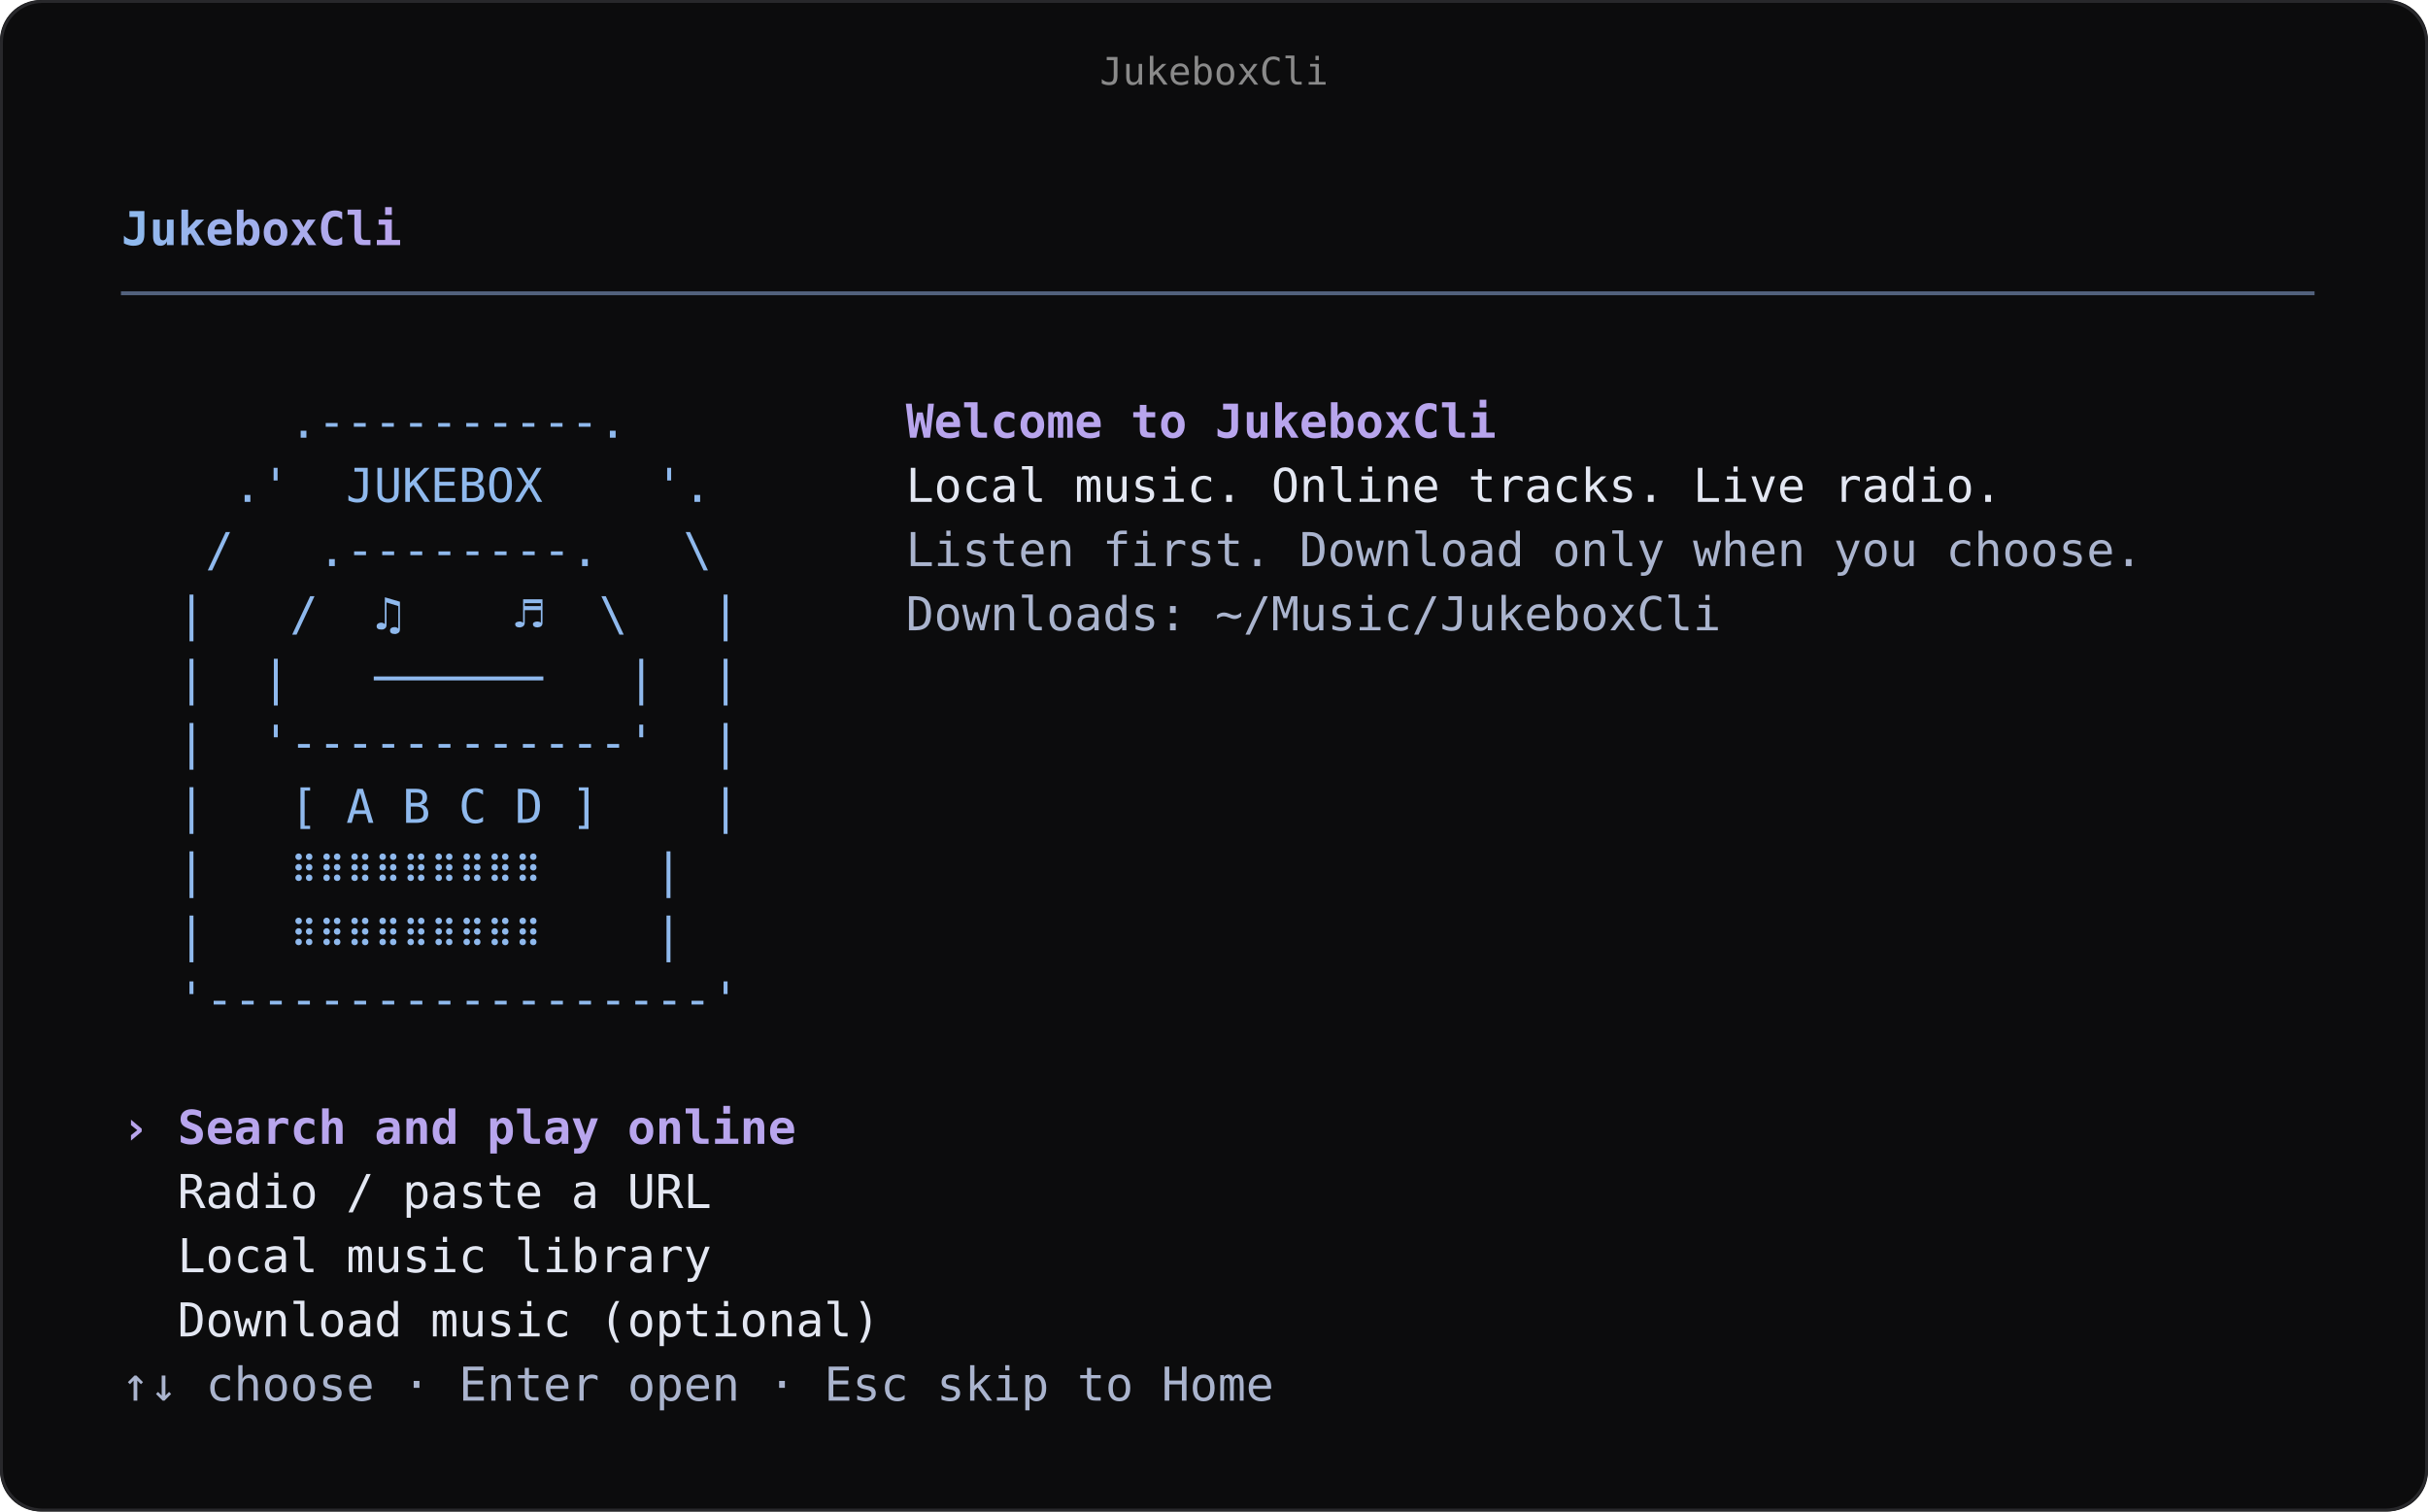
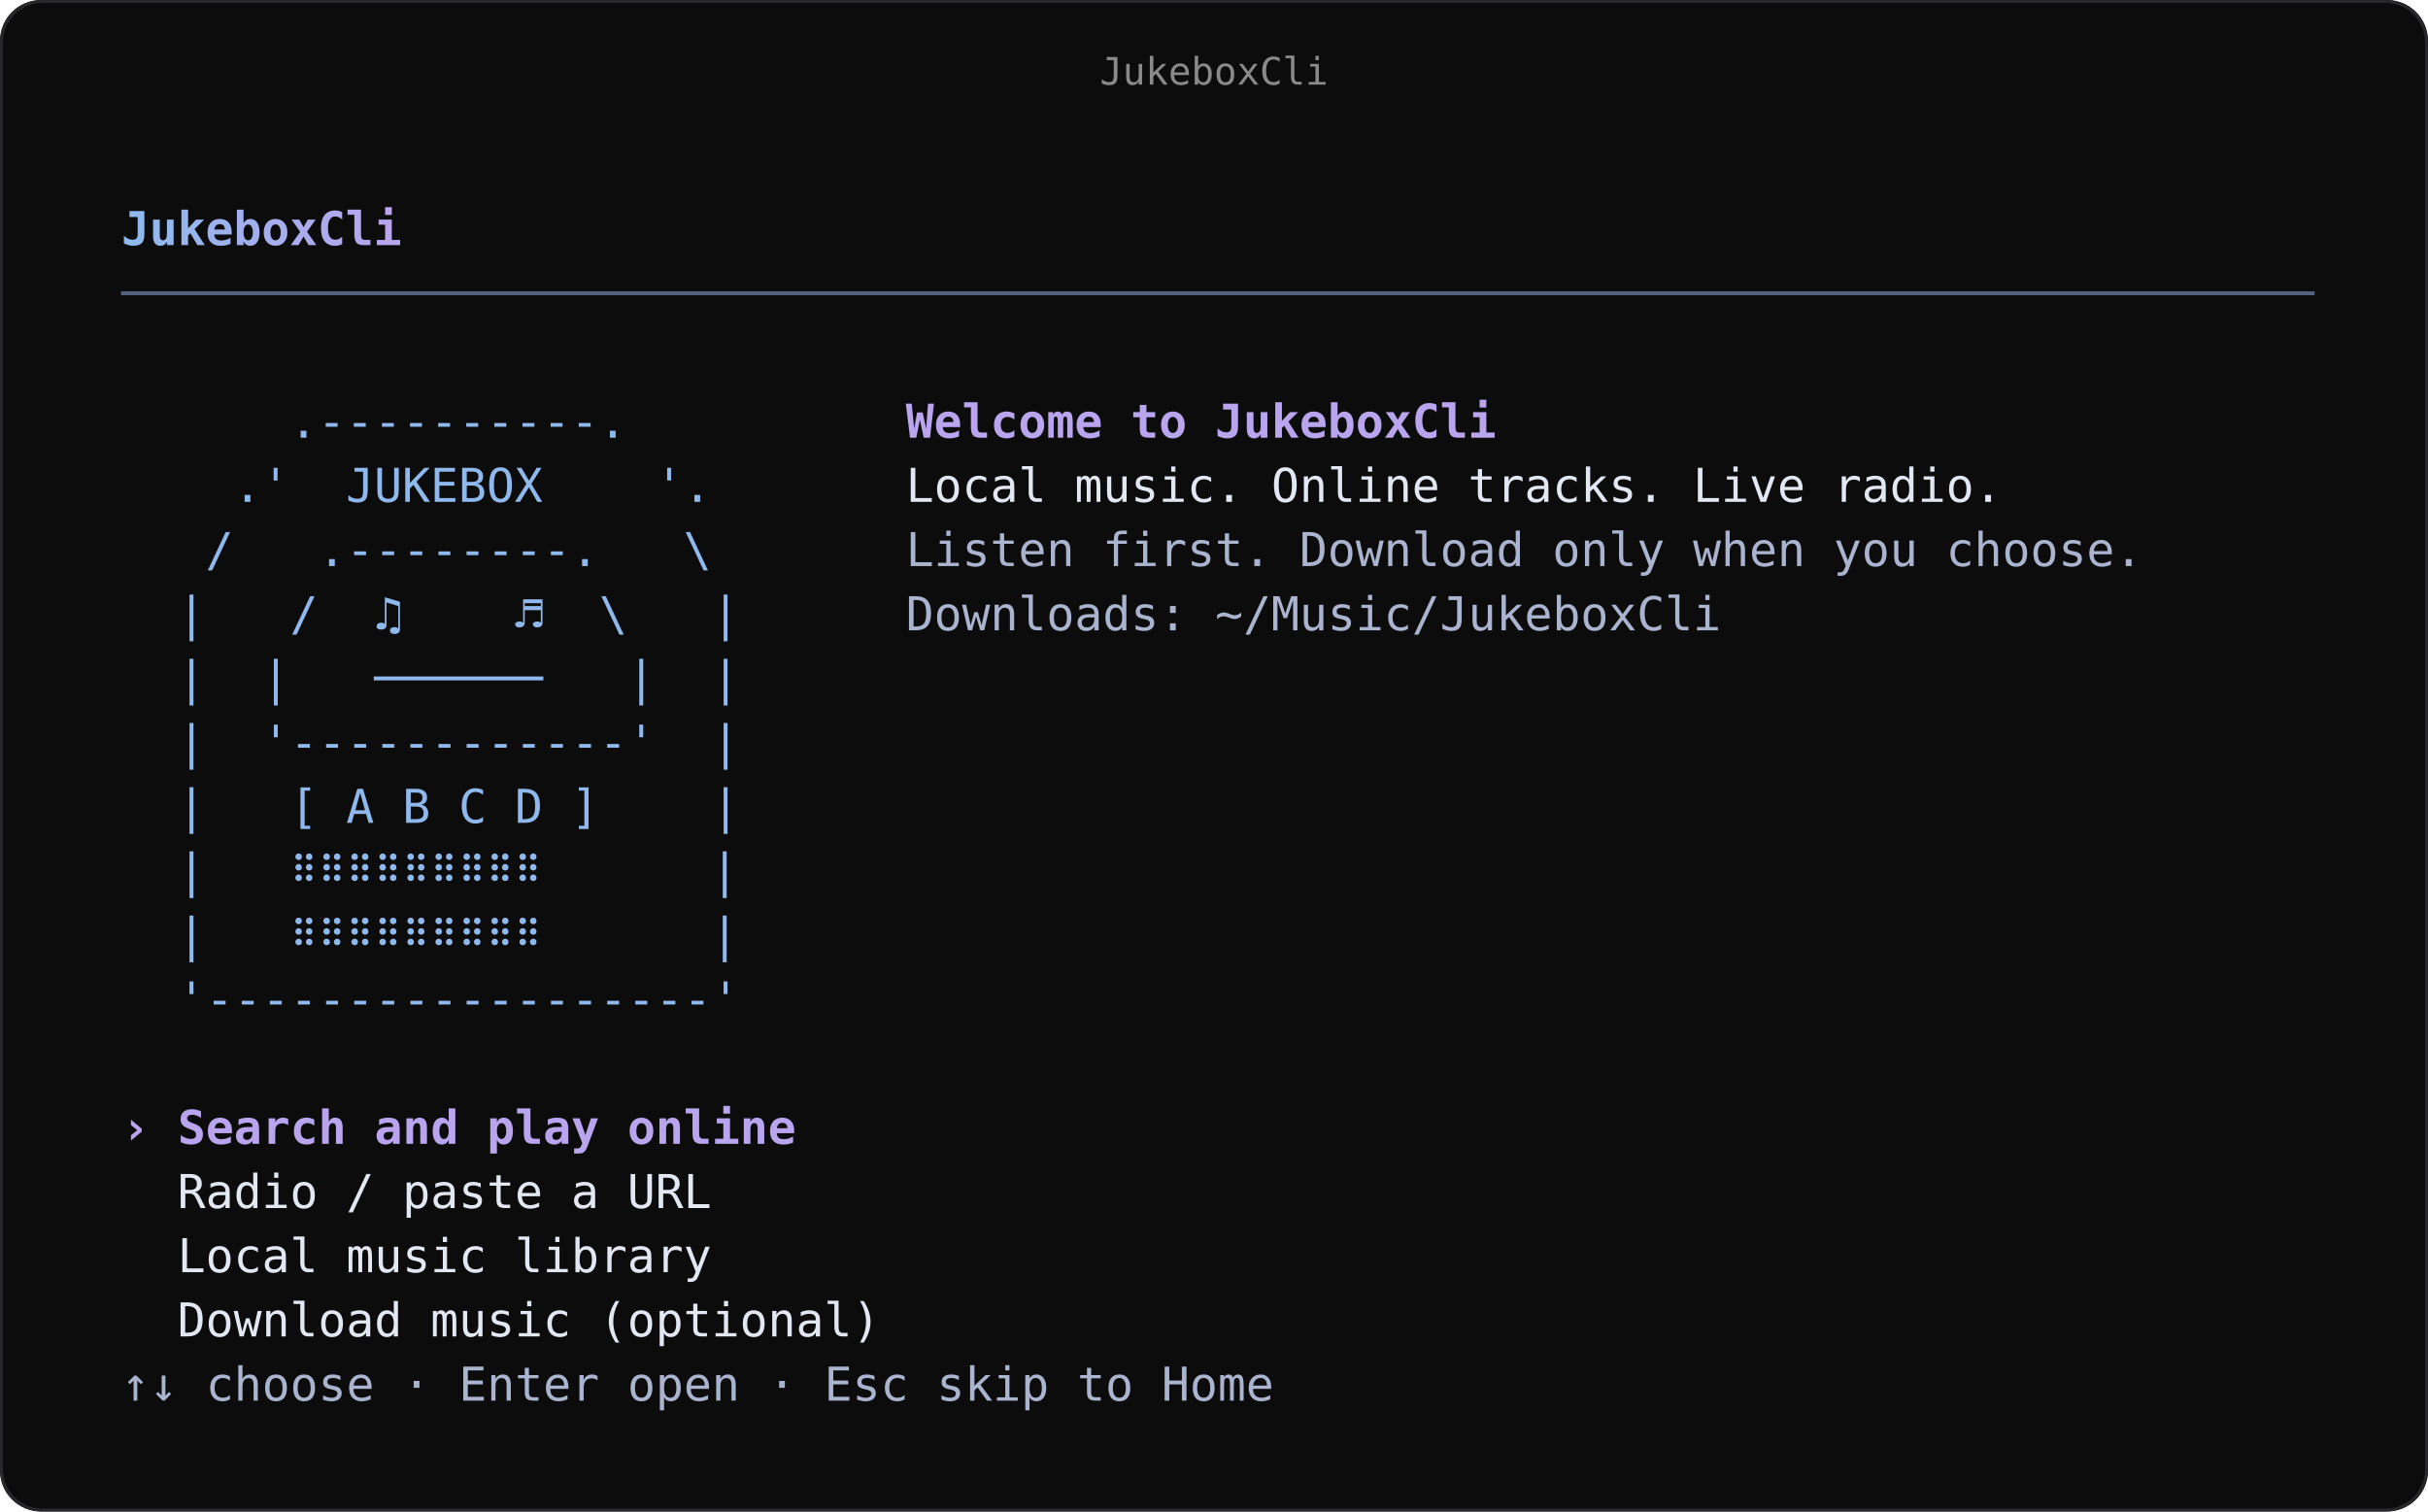
<svg xmlns="http://www.w3.org/2000/svg" width="832" height="518" viewBox="0 0 832 518" style="max-width: 832px; width: 100%; height: auto;" role="img">
  <rect width="100%" height="100%" rx="14" fill="#0c0c0d" />
  <rect x="0.5" y="0.5" width="831" height="517" rx="14" fill="none" stroke="#28282b" stroke-width="1" />
  <text x="416" y="29" text-anchor="middle" font-family="ui-monospace, &quot;Cascadia Mono&quot;, &quot;SF Mono&quot;, Menlo, Consolas, &quot;DejaVu Sans Mono&quot;, monospace" font-size="13" fill="#8a8a8a">JukeboxCli</text>
  <g font-family="ui-monospace, &quot;Cascadia Mono&quot;, &quot;SF Mono&quot;, Menlo, Consolas, &quot;DejaVu Sans Mono&quot;, monospace" font-size="16" fill="#d8d0c6">
    <text x="41.6" y="84" textLength="9.6" lengthAdjust="spacingAndGlyphs" xml:space="preserve" fill="#8fb9ed" font-weight="600">J</text>
    <text x="51.2" y="84" textLength="9.6" lengthAdjust="spacingAndGlyphs" xml:space="preserve" fill="#94b7ed" font-weight="600">u</text>
    <text x="60.8" y="84" textLength="9.6" lengthAdjust="spacingAndGlyphs" xml:space="preserve" fill="#98b5ed" font-weight="600">k</text>
    <text x="70.4" y="84" textLength="9.6" lengthAdjust="spacingAndGlyphs" xml:space="preserve" fill="#9db2ed" font-weight="600">e</text>
    <text x="80" y="84" textLength="9.6" lengthAdjust="spacingAndGlyphs" xml:space="preserve" fill="#a1b0ed" font-weight="600">b</text>
    <text x="89.6" y="84" textLength="9.6" lengthAdjust="spacingAndGlyphs" xml:space="preserve" fill="#a6aeed" font-weight="600">o</text>
    <text x="99.2" y="84" textLength="9.6" lengthAdjust="spacingAndGlyphs" xml:space="preserve" fill="#aaaced" font-weight="600">x</text>
    <text x="108.8" y="84" textLength="9.6" lengthAdjust="spacingAndGlyphs" xml:space="preserve" fill="#afa9ed" font-weight="600">C</text>
    <text x="118.4" y="84" textLength="9.6" lengthAdjust="spacingAndGlyphs" xml:space="preserve" fill="#b3a7ed" font-weight="600">l</text>
    <text x="128" y="84" textLength="9.6" lengthAdjust="spacingAndGlyphs" xml:space="preserve" fill="#b8a5ed" font-weight="600">i</text>
    <text x="41.6" y="106" textLength="748.8" lengthAdjust="spacingAndGlyphs" xml:space="preserve" fill="#52617c">──────────────────────────────────────────────────────────────────────────────</text>
    <text x="99.2" y="150" textLength="115.2" lengthAdjust="spacingAndGlyphs" xml:space="preserve" fill="#8fb9ed">.----------.</text>
    <text x="310.4" y="150" textLength="201.6" lengthAdjust="spacingAndGlyphs" xml:space="preserve" fill="#b8a5ed" font-weight="600">Welcome to JukeboxCli</text>
    <text x="80" y="172" textLength="163.2" lengthAdjust="spacingAndGlyphs" xml:space="preserve" fill="#8fb9ed">.'  JUKEBOX    '.</text>
    <text x="310.4" y="172" textLength="374.4" lengthAdjust="spacingAndGlyphs" xml:space="preserve" fill="#e3e7f2">Local music. Online tracks. Live radio.</text>
    <text x="70.4" y="194" textLength="172.8" lengthAdjust="spacingAndGlyphs" xml:space="preserve" fill="#8fb9ed">/   .--------.   \</text>
    <text x="310.4" y="194" textLength="422.4" lengthAdjust="spacingAndGlyphs" xml:space="preserve" fill="#aab4ce">Listen first. Download only when you choose.</text>
    <text x="60.8" y="216" textLength="192" lengthAdjust="spacingAndGlyphs" xml:space="preserve" fill="#8fb9ed">|   /  ♫    ♬  \   |</text>
    <text x="310.4" y="216" textLength="278.4" lengthAdjust="spacingAndGlyphs" xml:space="preserve" fill="#aab4ce">Downloads: ~/Music/JukeboxCli</text>
    <text x="60.8" y="238" textLength="192" lengthAdjust="spacingAndGlyphs" xml:space="preserve" fill="#8fb9ed">|  |   ──────   |  |</text>
    <text x="60.8" y="260" textLength="192" lengthAdjust="spacingAndGlyphs" xml:space="preserve" fill="#8fb9ed">|  '------------'  |</text>
    <text x="60.8" y="282" textLength="192" lengthAdjust="spacingAndGlyphs" xml:space="preserve" fill="#8fb9ed">|   [ A B C D ]    |</text>
-     <text x="60.8" y="304" textLength="172.8" lengthAdjust="spacingAndGlyphs" xml:space="preserve" fill="#8fb9ed">|   ⠿⠿⠿⠿⠿⠿⠿⠿⠿    |</text>
-     <text x="60.8" y="326" textLength="172.8" lengthAdjust="spacingAndGlyphs" xml:space="preserve" fill="#8fb9ed">|   ⠿⠿⠿⠿⠿⠿⠿⠿⠿    |</text>
+     <text x="60.8" y="304" textLength="192" lengthAdjust="spacingAndGlyphs" xml:space="preserve" fill="#8fb9ed">|   ⠿⠿⠿⠿⠿⠿⠿⠿⠿      |</text>
+     <text x="60.8" y="326" textLength="192" lengthAdjust="spacingAndGlyphs" xml:space="preserve" fill="#8fb9ed">|   ⠿⠿⠿⠿⠿⠿⠿⠿⠿      |</text>
    <text x="60.8" y="348" textLength="192" lengthAdjust="spacingAndGlyphs" xml:space="preserve" fill="#8fb9ed">'------------------'</text>
    <text x="41.6" y="392" textLength="230.4" lengthAdjust="spacingAndGlyphs" xml:space="preserve" fill="#b8a5ed" font-weight="600">› Search and play online</text>
    <text x="60.8" y="414" textLength="182.4" lengthAdjust="spacingAndGlyphs" xml:space="preserve" fill="#e3e7f2">Radio / paste a URL</text>
    <text x="60.8" y="436" textLength="182.4" lengthAdjust="spacingAndGlyphs" xml:space="preserve" fill="#e3e7f2">Local music library</text>
    <text x="60.8" y="458" textLength="240" lengthAdjust="spacingAndGlyphs" xml:space="preserve" fill="#e3e7f2">Download music (optional)</text>
    <text x="41.6" y="480" textLength="393.6" lengthAdjust="spacingAndGlyphs" xml:space="preserve" fill="#aab4ce">↑↓ choose · Enter open · Esc skip to Home</text>
  </g>
</svg>
